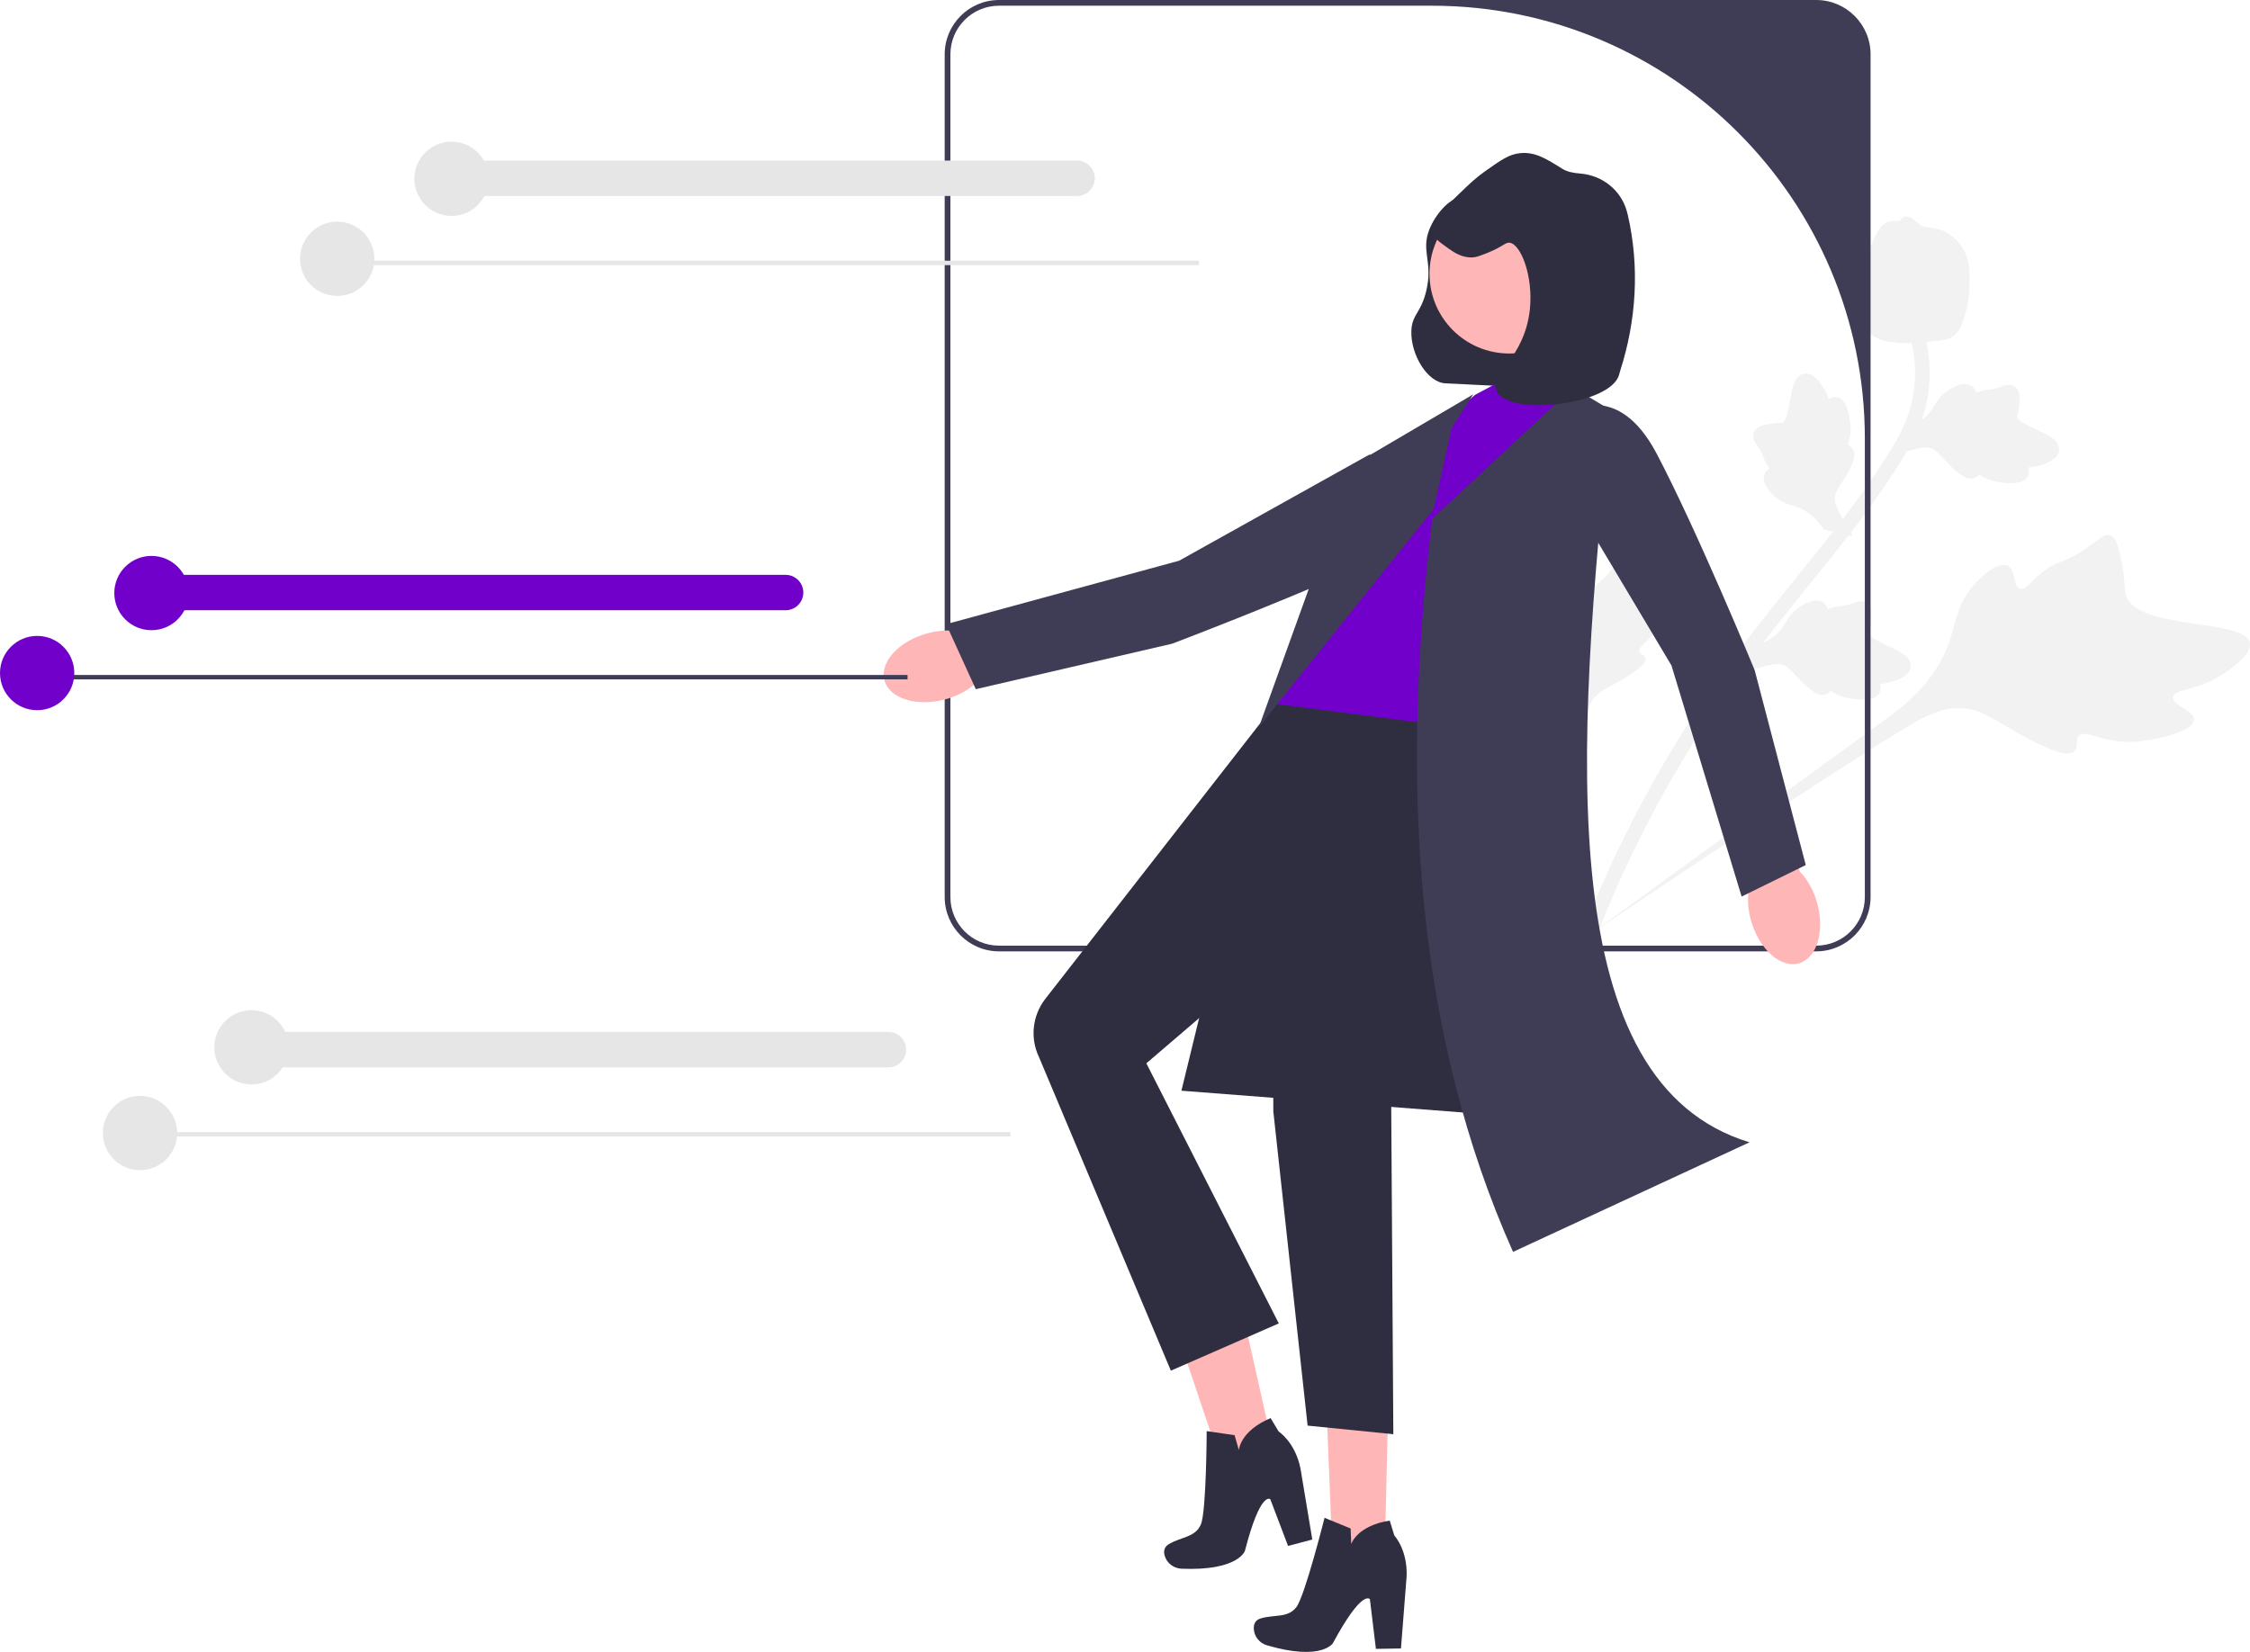
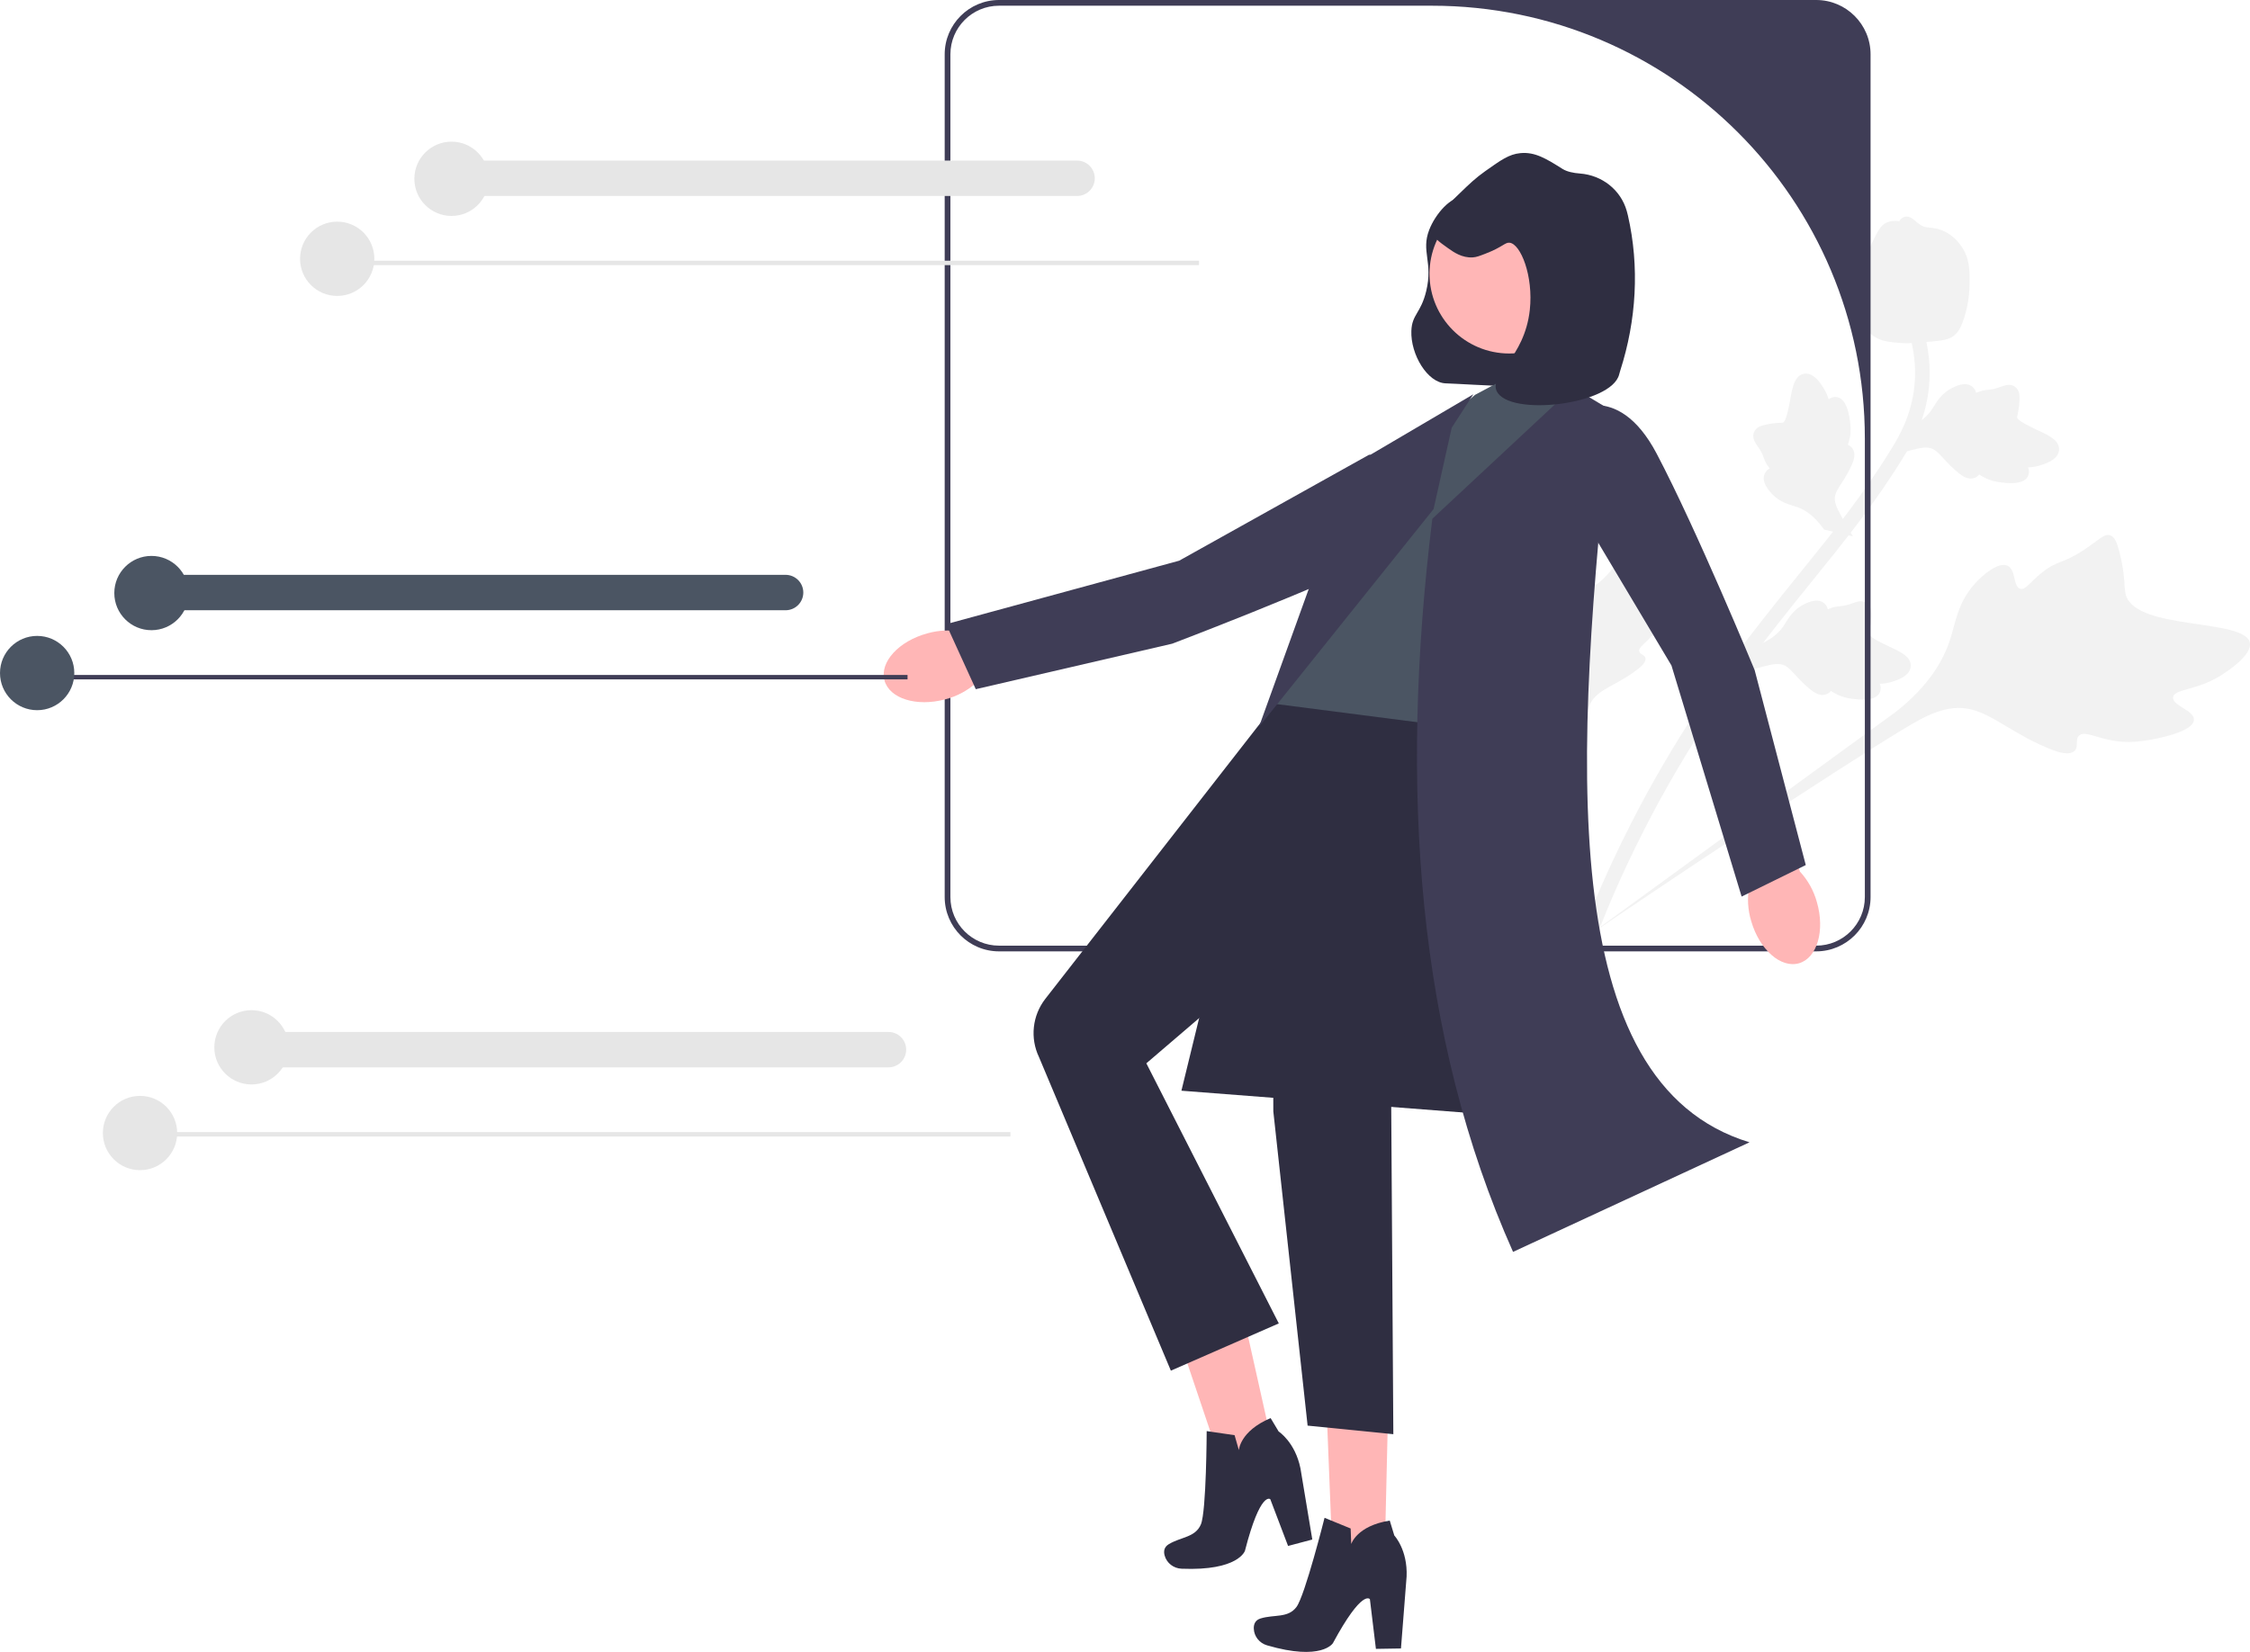
<svg xmlns="http://www.w3.org/2000/svg" width="787.361" height="578.211" viewBox="0 0 787.361 578.211">
  <g>
    <path d="M767.741,251.996c.22-3.362-7.668-5.003-7.31-7.946,.357-2.932,8.313-2.322,16.723-7.618,1.517-.955,11.074-6.973,10.142-11.488-1.767-8.558-39.665-4.19-43.353-16.64-.81-2.732-.058-6.565-2.29-15.152-.888-3.416-1.625-5.189-3.131-5.749-2.137-.794-3.953,1.549-9.198,5.01-7.865,5.191-9.303,3.567-14.947,8.141-4.19,3.395-5.598,6.073-7.422,5.533-2.581-.764-1.428-6.619-4.384-8.048-3.016-1.458-8.275,2.677-11.498,6.262-6.047,6.729-6.674,13.473-8.684,19.639-2.185,6.701-7.025,15.852-19.032,25.275l-109.61,79.788c23.074-15.973,87.601-58.887,112.741-74.039,7.258-4.374,14.88-8.632,23.201-6.673,8.011,1.885,15.705,9.305,28.622,14.228,1.508,.575,5.728,2.122,7.628,.318,1.571-1.491,.125-3.914,1.571-5.328,1.939-1.897,6.114,.923,12.956,1.889,4.825,.681,8.523,.094,11.703-.411,.959-.152,15.281-2.516,15.573-6.991l-0-0Z" fill="#f2f2f2" />
    <path d="M582.539,206.675c-1.587-1.078-4.668,2.32-6.009,1.295-1.336-1.021,1.259-4.75,1.086-10.406-.031-1.02-.227-7.447-2.712-8.293-4.71-1.602-13.501,18.259-20.676,16.477-1.575-.391-3.239-1.866-8.098-3.248-1.933-.55-3.016-.699-3.725-.122-1.006,.82-.381,2.387-.195,5.96,.278,5.358-.933,5.595-.317,9.685,.458,3.036,1.366,4.5,.574,5.239-1.12,1.047-3.661-1.209-5.215-.171-1.586,1.059-1.074,4.834-.244,7.45,1.558,4.91,4.687,7.163,7.133,9.929,2.658,3.006,5.753,8.022,6.914,16.634l7.534,76.819c-1.182-15.934-3.627-59.986-3.809-76.697-.053-4.824,.057-9.794,3.419-13.313,3.237-3.388,9.099-5.023,15.241-9.943,.717-.574,2.694-2.199,2.357-3.652-.279-1.201-1.885-1.191-2.162-2.308-.371-1.499,2.217-2.734,4.665-5.814,1.726-2.171,2.505-4.156,3.175-5.863,.202-.514,3.174-8.226,1.062-9.661l-0,0Z" fill="#f2f2f2" />
    <path d="M609.258,235.387l4.876-9.165,.878-.347c4.06-1.603,7.083-3.813,8.99-6.571,.303-.438,.584-.892,.87-1.354,1.134-1.832,2.543-4.109,5.456-5.894,1.628-.992,5.715-3.072,8.158-.795,.663,.605,.987,1.322,1.138,2.005,.129-.056,.26-.111,.401-.172,1.735-.713,2.787-.808,3.801-.899,.779-.07,1.582-.142,3.075-.593,.655-.198,1.195-.395,1.649-.561,1.378-.499,3.1-1.04,4.71,.092,1.678,1.27,1.604,3.327,1.556,4.688-.085,2.429-.434,3.984-.666,5.014-.086,.376-.18,.801-.183,.95-.004,1.205,5.066,3.548,6.969,4.441,4.284,1.992,7.991,3.716,7.701,7.08-.206,2.407-2.506,4.201-7.028,5.469-1.408,.394-2.713,.533-3.822,.582,.358,.777,.521,1.703,.144,2.725h0c-.895,2.418-4.085,3.271-9.483,2.544-1.343-.177-3.146-.422-5.249-1.385-.99-.455-1.813-.964-2.509-1.41-.285,.385-.67,.749-1.211,1.024-1.592,.812-3.481,.423-5.591-1.239-2.346-1.794-4.031-3.631-5.52-5.248-1.301-1.41-2.425-2.621-3.517-3.266-2.043-1.17-4.596-.642-7.723,.169l-7.87,2.115-0-0Z" fill="#f2f2f2" />
    <path d="M648.391,187.738l-10.102-2.392-.558-.761c-2.58-3.52-5.485-5.884-8.636-7.029-.501-.182-1.011-.338-1.531-.498-2.059-.632-4.62-1.417-7.085-3.782-1.373-1.323-4.421-4.749-2.838-7.69,.417-.795,1.029-1.29,1.651-1.61-.087-.111-.174-.224-.268-.345-1.13-1.498-1.489-2.491-1.834-3.448-.266-.735-.539-1.495-1.353-2.824-.357-.583-.686-1.055-.961-1.453-.833-1.206-1.793-2.735-1.105-4.579,.803-1.945,2.811-2.395,4.14-2.694,2.372-.534,3.963-.591,5.019-.628,.386-.013,.82-.029,.965-.064,1.166-.302,2.147-5.8,2.528-7.868,.84-4.649,1.568-8.672,4.895-9.245,2.381-.412,4.699,1.358,7.073,5.41,.738,1.262,1.203,2.49,1.533,3.55,.661-.544,1.515-.936,2.6-.831h0c2.566,.253,4.2,3.121,4.866,8.527,.169,1.344,.39,3.151-.009,5.429-.189,1.073-.472,1.998-.728,2.785,.444,.178,.894,.458,1.298,.912,1.189,1.334,1.293,3.26,.22,5.722-1.14,2.724-2.489,4.82-3.676,6.671-1.034,1.616-1.92,3.011-2.267,4.231-.613,2.273,.545,4.608,2.122,7.428l4.042,7.076-0-0Z" fill="#f2f2f2" />
    <path d="M661.142,159.633l4.876-9.165,.878-.347c4.06-1.603,7.083-3.813,8.99-6.571,.303-.438,.584-.892,.87-1.354,1.134-1.832,2.543-4.109,5.456-5.894,1.628-.992,5.715-3.072,8.158-.795,.663,.605,.987,1.322,1.138,2.005,.129-.056,.26-.111,.401-.172,1.735-.713,2.787-.808,3.801-.899,.779-.07,1.582-.142,3.075-.593,.655-.198,1.195-.395,1.649-.561,1.378-.499,3.1-1.04,4.71,.092,1.678,1.27,1.604,3.327,1.556,4.688-.085,2.429-.434,3.984-.666,5.014-.086,.376-.18,.801-.183,.95-.004,1.205,5.066,3.548,6.969,4.441,4.284,1.992,7.991,3.716,7.701,7.08-.206,2.407-2.506,4.201-7.028,5.469-1.408,.394-2.713,.533-3.822,.582,.358,.777,.521,1.703,.144,2.725h0c-.895,2.418-4.085,3.271-9.483,2.544-1.343-.177-3.146-.422-5.249-1.385-.99-.455-1.813-.964-2.509-1.41-.285,.385-.67,.749-1.211,1.024-1.592,.812-3.481,.423-5.591-1.239-2.346-1.794-4.031-3.631-5.52-5.248-1.301-1.41-2.425-2.621-3.517-3.266-2.043-1.17-4.596-.642-7.723,.169l-7.87,2.115-0-0Z" fill="#f2f2f2" />
    <path d="M556.692,330.817l-1.018-2.34,.979-2.355-.979,2.355-2.243-1.186c.099-.216,.29-.737,.596-1.548,1.676-4.443,6.77-17.969,16.895-37.83,7.068-13.864,15.099-27.595,23.871-40.817,8.786-13.243,16.205-22.743,22.166-30.38,4.497-5.759,8.877-11.176,13.148-16.451,11.404-14.095,22.175-27.409,32.019-43.575,2.199-3.608,6.774-11.12,7.821-21.729,.607-6.154-.056-12.44-1.976-18.682l4.88-1.5c2.115,6.895,2.846,13.856,2.172,20.688-1.161,11.763-6.146,19.948-8.54,23.881-10.018,16.451-20.894,29.893-32.409,44.123-4.252,5.257-8.616,10.649-13.094,16.385-5.906,7.566-13.26,16.984-21.933,30.057-8.669,13.063-16.6,26.627-23.582,40.315-9.996,19.611-15.014,32.936-16.662,37.314-.882,2.337-1.066,2.826-2.111,3.276l0-0Z" fill="#f2f2f2" />
    <path d="M655.672,117.678c-.173-.118-.344-.242-.513-.375-3.452-2.648-5.301-7.066-5.5-13.132-.089-2.85,.684-5.503,2.224-10.794,.236-.816,1.481-4.927,4.016-10.02,1.655-3.329,2.578-4.562,3.949-5.272,1.524-.792,3.201-.923,4.82-.677,.222-.439,.55-.825,1.015-1.129,1.919-1.264,3.668,.273,4.624,1.09,.477,.423,1.069,.956,1.797,1.4,1.142,.704,1.961,.782,3.199,.905,1.185,.117,2.658,.263,4.469,1.026,3.579,1.492,5.596,4.177,6.261,5.061,3.513,4.634,3.333,9.71,3.124,15.586-.045,1.177-.317,5.386-1.953,10.291-1.18,3.539-2.2,4.773-3.125,5.576-1.894,1.655-3.905,1.968-8.75,2.382-5.064,.438-7.604,.655-9.555,.508-4.539-.35-7.39-.569-10.102-2.427l-0,0Z" fill="#f2f2f2" />
  </g>
  <path d="M635.562,0H349.602c-10.49,0-19.02,8.53-19.02,19.02V313.98c0,10.49,8.53,19.02,19.02,19.02h285.96c10.49,0,19.02-8.53,19.02-19.02V19.02c0-10.49-8.53-19.02-19.02-19.02Zm17.02,313.98c0,9.4-7.62,17.02-17.02,17.02H349.602c-9.4,0-17.02-7.62-17.02-17.02V19.02c0-9.4,7.62-17.02,17.02-17.02h151.472c83.675,0,151.508,67.832,151.508,151.508v160.472Z" fill="#3f3d56" />
  <path id="b-132" d="M324.53,221.685c-10.023,2.709-16.749,10.076-15.024,16.455,1.725,6.378,11.247,9.351,21.273,6.64,4.02-1.028,7.735-3.004,10.835-5.762l42.322-12.015-6.061-19.74-41.078,13.94c-4.069-.821-8.275-.656-12.266,.483Z" fill="#ffb6b6" />
  <path d="M501.882,162.462s11.949,17.528-14.98,30.75c-26.929,13.223-76.707,32.094-76.707,32.094l-68.73,15.923-10.379-22.755,81.555-22.22,66.457-37.088,22.785,3.295Z" fill="#3f3d56" />
  <path d="M493.888,115.807c-.306,8.309,5.676,18.172,12,18.374,7.608,.244,43.573,2.805,44.73-.178,8.028-20.711-29.778-63.674-38.3-64.913-4.58-.666-10.063,5.909-12.172,11.337-2.954,7.607,1.406,11.194-1.055,21.441-1.877,7.814-4.989,8.13-5.202,13.938Z" fill="#2f2e41" />
  <g>
    <polygon points="431.284 443.34 406.041 449.125 431.405 524.385 448.51 520.466 431.284 443.34" fill="#ffb6b6" />
    <path d="M422.264,500.915l9.763,1.432,1.505,5.23s.325-6.652,11.108-11.211l2.803,4.681s5.772,3.714,7.638,12.92l4.142,24.901-8.477,2.249-6.22-16.359s-3.422-3.129-8.867,18.036c0,0-2.205,7.113-22.204,6.289-2.749-.113-5.167-1.947-5.901-4.599-.405-1.463-.226-2.976,1.462-3.99,4.297-2.58,9.294-2.339,11.222-6.925,1.928-4.586,2.026-32.653,2.026-32.653Z" fill="#2f2e41" />
  </g>
  <g>
    <polygon points="486.123 477.557 463.582 477 466.738 556.249 484.283 556.562 486.123 477.557" fill="#ffb6b6" />
    <path d="M463.513,531.269l9.131,3.739,.202,5.438s1.917-6.379,13.48-8.209l1.594,5.218s4.709,4.994,4.304,14.379l-1.972,25.166-8.769,.143-2.101-17.375s-2.569-3.86-12.946,15.372c0,0-3.851,6.373-23.065,.761-2.641-.771-4.547-3.134-4.621-5.884-.041-1.518,.497-2.943,2.379-3.521,4.792-1.47,9.583-.033,12.558-4.021,2.975-3.988,9.824-31.206,9.824-31.206Z" fill="#2f2e41" />
  </g>
  <polygon points="532.637 390.997 413.423 381.772 446.971 244.241 527.237 232.676 532.637 390.997" fill="#2f2e41" />
-   <polygon points="516.196 138.193 541.314 124.811 561.597 148.761 520.838 279.4 446.279 246.386 502.909 149.571 516.196 138.193" fill="#7100CB" />
+   <polygon points="516.196 138.193 541.314 124.811 561.597 148.761 520.838 279.4 446.279 246.386 502.909 149.571 516.196 138.193" fill="#4b5563" />
  <path d="M519.379,255.812s7.999,41.243-16.77,62.68l-7.582,24.104-8.186,44.491,.741,114.912-30-3-12-109.996-.143-54.745-44.289,37.927,46.351,91.039-37.769,16.538-46.129-109.709c-3.205-6.683-2.35-14.604,2.207-20.45l80.468-103.219,73.1,9.427Z" fill="#2f2e41" />
  <path d="M550.477,135.631l-49.248,45.946c-11.655,94.579-5.293,181.426,28.243,256.611l82.757-38.356c-68.241-20.697-61.548-134.344-48.307-256.113l-13.445-8.087Z" fill="#3f3d56" />
  <polygon points="508.006 149.722 515.582 138 473.68 162.635 440.546 254.456 501.668 178.18 508.006 149.722" fill="#3f3d56" />
  <path id="c-133" d="M612.822,322.436c2.888,9.973,10.375,16.566,16.721,14.727,6.346-1.839,9.148-11.413,6.258-21.389-1.1-4.001-3.142-7.68-5.955-10.73l-12.77-42.1-19.629,6.414,14.673,40.822c-.748,4.083-.507,8.285,.702,12.255Z" fill="#ffb6b6" />
  <path d="M548.564,144.699s17.177-12.447,31.168,14.09c13.991,26.538,34.285,75.753,34.285,75.753l17.892,68.245-22.447,11.029-24.555-80.883-38.982-65.364,2.639-22.87Z" fill="#3f3d56" />
  <circle cx="528.139" cy="95.838" r="27.896" fill="#ffb6b6" />
  <path d="M528.231,84.955c-1.57-.155-2.377,1.505-8.374,3.822-2.125,.821-3.212,1.233-4.46,1.313-3.793,.244-6.741-1.851-8.712-3.252-3.203-2.276-5.266-3.742-5.669-6.086-.526-3.059,2.937-6.475,9.883-13.184,3.402-3.285,5.475-5.27,8.804-7.632,5.583-3.962,8.375-5.942,12.288-6.331,5.183-.515,9.124,1.959,14.81,5.528,1.536,.964,3.751,1.428,6.099,1.605,7.686,.578,14.275,5.701,16.366,13.12,.16,.567,.294,1.08,.395,1.519,4.126,18.014,2.975,36.75-2.672,54.346-.152,.474-.279,.915-.378,1.317-2.623,10.716-38.656,14.894-42.871,5.834-2.654-5.705,9.749-11.413,11.601-28.423,1.289-11.842-3.193-23.11-7.11-23.497Z" fill="#2f2e41" />
  <rect x="117.33" y="91.253" width="302.252" height="1.549" fill="#e6e6e6" />
  <g>
    <path d="M376.912,68.6H160c-3.417,0-6.197-2.78-6.197-6.197s2.78-6.197,6.197-6.197h216.911c3.417,0,6.197,2.78,6.197,6.197s-2.78,6.197-6.197,6.197Z" fill="#e6e6e6" />
    <circle cx="118" cy="90.583" r="13" fill="#e6e6e6" />
    <circle cx="158" cy="62.583" r="13" fill="#e6e6e6" />
  </g>
  <rect x="15.33" y="236.253" width="302.252" height="1.549" fill="#3f3d56" />
  <g>
-     <path d="M274.912,213.6H58c-3.417,0-6.197-2.78-6.197-6.197s2.78-6.197,6.197-6.197h216.911c3.417,0,6.197,2.78,6.197,6.197s-2.78,6.197-6.197,6.197Z" fill="#7100CB" />
-     <circle cx="13" cy="235.583" r="13" fill="#7100CB" />
-     <circle cx="53" cy="207.583" r="13" fill="#7100CB" />
+     <path d="M274.912,213.6H58c-3.417,0-6.197-2.78-6.197-6.197s2.78-6.197,6.197-6.197h216.911c3.417,0,6.197,2.78,6.197,6.197s-2.78,6.197-6.197,6.197Z" fill="#4b5563" />
+     <circle cx="13" cy="235.583" r="13" fill="#4b5563" />
+     <circle cx="53" cy="207.583" r="13" fill="#4b5563" />
  </g>
  <rect x="51.33" y="396.253" width="302.252" height="1.549" fill="#e6e6e6" />
  <g>
    <path d="M310.912,373.6H94c-3.417,0-6.197-2.78-6.197-6.197s2.78-6.197,6.197-6.197h216.911c3.417,0,6.197,2.78,6.197,6.197s-2.78,6.197-6.197,6.197Z" fill="#e6e6e6" />
    <circle cx="88" cy="366.583" r="13" fill="#e6e6e6" />
    <circle cx="49" cy="396.583" r="13" fill="#e6e6e6" />
  </g>
</svg>
